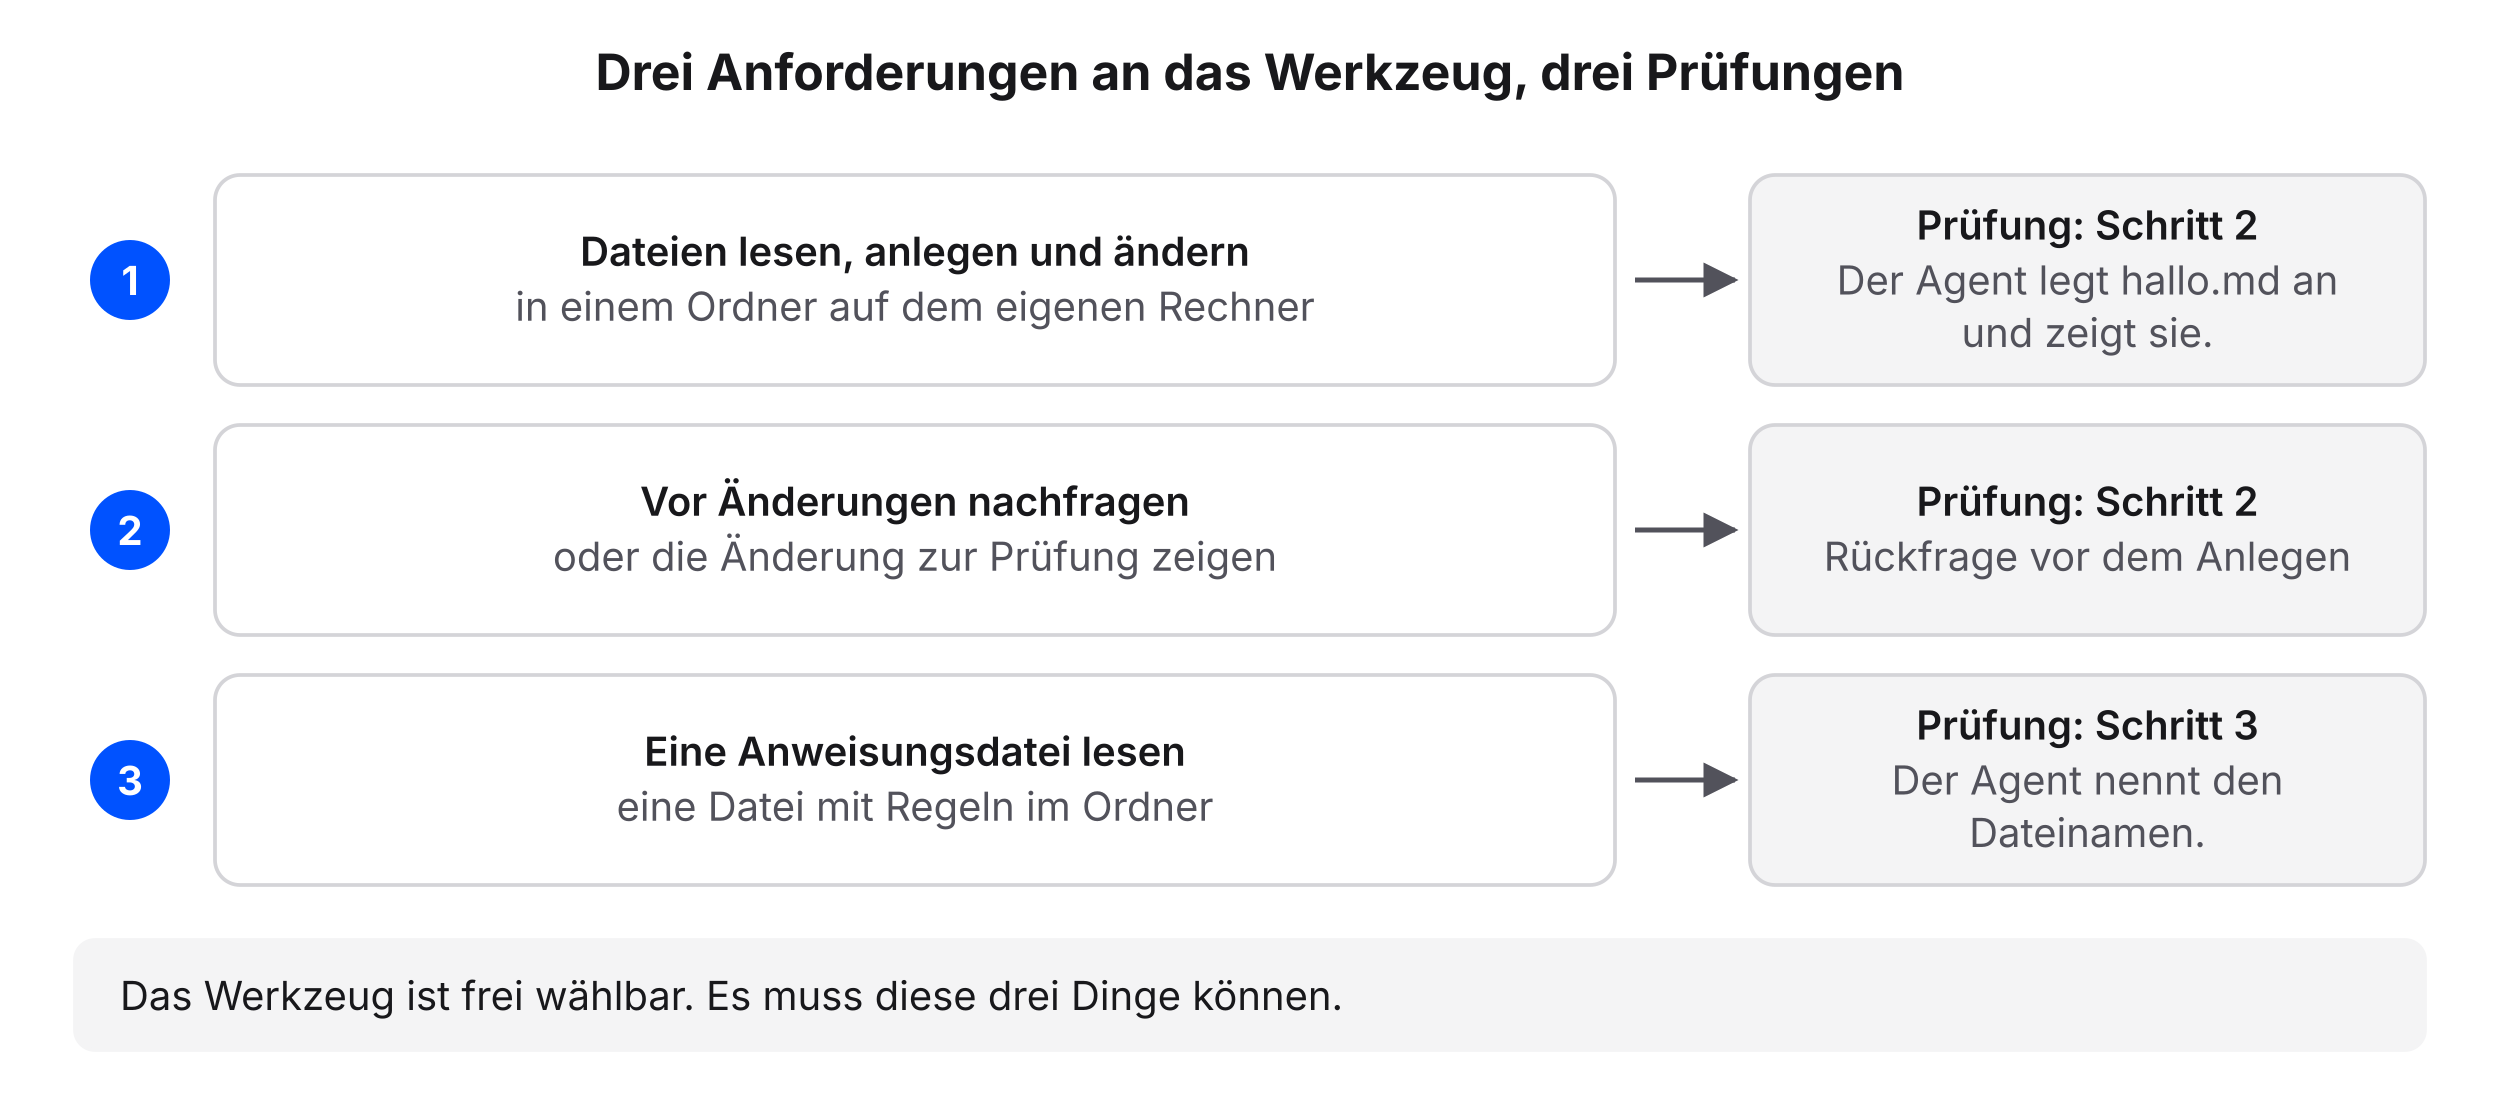
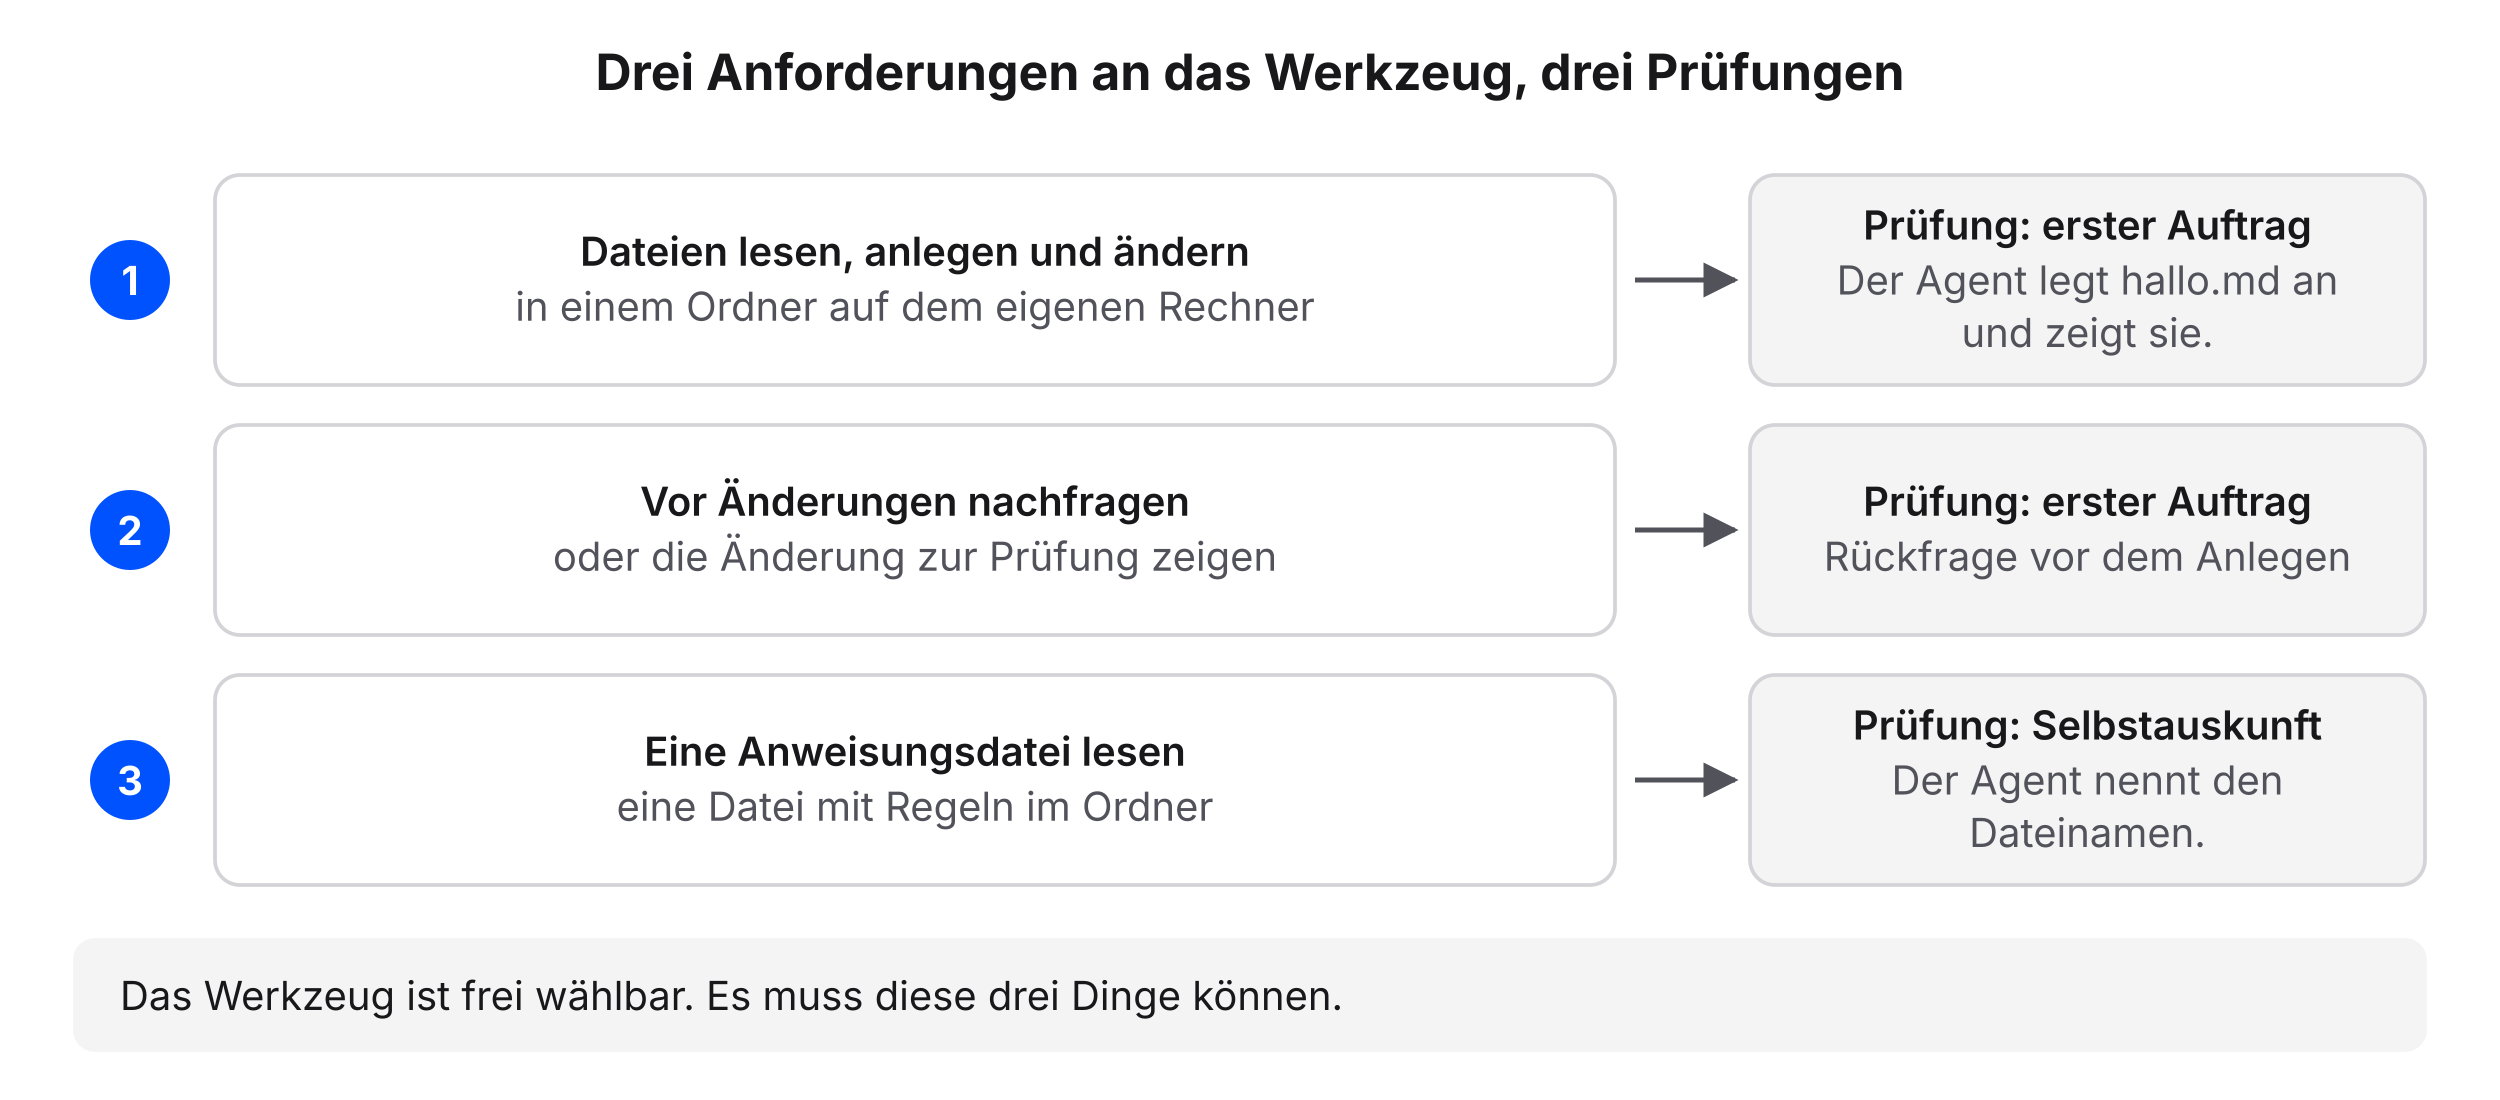
<svg xmlns="http://www.w3.org/2000/svg" viewBox="0 0 1000 440" width="1000" height="440">
  <defs>
    <marker id="a" viewBox="0 0 10 10" refX="9" refY="5" markerWidth="7" markerHeight="7" orient="auto">
      <path d="M0,0 L10,5 L0,10 z" fill="#52525b" />
    </marker>
    <marker id="ab" viewBox="0 0 10 10" refX="9" refY="5" markerWidth="7" markerHeight="7" orient="auto">
      <path d="M0,0 L10,5 L0,10 z" fill="#0052ff" />
    </marker>
  </defs>
  <rect width="1000" height="440" fill="#ffffff" />
  <text x="500" y="36" font-family="Inter, Helvetica, Arial, sans-serif" font-size="20" font-weight="700" fill="#18181b" text-anchor="middle">Drei Anforderungen an das Werkzeug, drei Prüfungen</text>
  <circle cx="52" cy="112.0" r="16" fill="#0052ff" />
  <text x="52" y="118.0" font-family="Inter, Helvetica, Arial, sans-serif" font-size="16" font-weight="700" fill="#ffffff" text-anchor="middle">1</text>
  <rect x="86" y="70" width="560" height="84" rx="10" fill="#ffffff" stroke="#d4d4d8" stroke-width="1.5" />
  <text x="366.0" y="106.3" font-family="Inter, Helvetica, Arial, sans-serif" font-size="16" font-weight="600" fill="#18181b" text-anchor="middle">Dateien lesen, anlegen und ändern</text>
  <text x="366.0" y="128.3" font-family="Inter, Helvetica, Arial, sans-serif" font-size="16" font-weight="400" fill="#52525b" text-anchor="middle">in einem Ordner auf dem eigenen Rechner</text>
  <line x1="654" y1="112.0" x2="694" y2="112.0" stroke="#52525b" stroke-width="2" marker-end="url(#a)" />
  <rect x="700" y="70" width="270" height="84" rx="10" fill="#f4f4f5" stroke="#d4d4d8" stroke-width="1.5" />
-   <text x="835.0" y="95.8" font-family="Inter, Helvetica, Arial, sans-serif" font-size="16" font-weight="600" fill="#18181b" text-anchor="middle">Prüfung: Schritt 2</text>
+   <text x="835.0" y="95.8" font-family="Inter, Helvetica, Arial, sans-serif" font-size="16" font-weight="600" fill="#18181b" text-anchor="middle">Prüfung: erster Auftrag</text>
  <text x="835.0" y="117.8" font-family="Inter, Helvetica, Arial, sans-serif" font-size="16" font-weight="400" fill="#52525b" text-anchor="middle">Der Agent legt hallo.md an</text>
  <text x="835.0" y="138.8" font-family="Inter, Helvetica, Arial, sans-serif" font-size="16" font-weight="400" fill="#52525b" text-anchor="middle">und zeigt sie.</text>
  <circle cx="52" cy="212.0" r="16" fill="#0052ff" />
  <text x="52" y="218.0" font-family="Inter, Helvetica, Arial, sans-serif" font-size="16" font-weight="700" fill="#ffffff" text-anchor="middle">2</text>
  <rect x="86" y="170" width="560" height="84" rx="10" fill="#ffffff" stroke="#d4d4d8" stroke-width="1.5" />
  <text x="366.0" y="206.3" font-family="Inter, Helvetica, Arial, sans-serif" font-size="16" font-weight="600" fill="#18181b" text-anchor="middle">Vor Änderungen nachfragen</text>
  <text x="366.0" y="228.3" font-family="Inter, Helvetica, Arial, sans-serif" font-size="16" font-weight="400" fill="#52525b" text-anchor="middle">oder die Änderung zur Prüfung zeigen</text>
  <line x1="654" y1="212.0" x2="694" y2="212.0" stroke="#52525b" stroke-width="2" marker-end="url(#a)" />
  <rect x="700" y="170" width="270" height="84" rx="10" fill="#f4f4f5" stroke="#d4d4d8" stroke-width="1.5" />
-   <text x="835.0" y="206.3" font-family="Inter, Helvetica, Arial, sans-serif" font-size="16" font-weight="600" fill="#18181b" text-anchor="middle">Prüfung: Schritt 2</text>
+   <text x="835.0" y="206.3" font-family="Inter, Helvetica, Arial, sans-serif" font-size="16" font-weight="600" fill="#18181b" text-anchor="middle">Prüfung: erster Auftrag</text>
  <text x="835.0" y="228.3" font-family="Inter, Helvetica, Arial, sans-serif" font-size="16" font-weight="400" fill="#52525b" text-anchor="middle">Rückfrage vor dem Anlegen</text>
  <circle cx="52" cy="312.0" r="16" fill="#0052ff" />
  <text x="52" y="318.0" font-family="Inter, Helvetica, Arial, sans-serif" font-size="16" font-weight="700" fill="#ffffff" text-anchor="middle">3</text>
  <rect x="86" y="270" width="560" height="84" rx="10" fill="#ffffff" stroke="#d4d4d8" stroke-width="1.5" />
  <text x="366.0" y="306.3" font-family="Inter, Helvetica, Arial, sans-serif" font-size="16" font-weight="600" fill="#18181b" text-anchor="middle">Eine Anweisungsdatei lesen</text>
  <text x="366.0" y="328.3" font-family="Inter, Helvetica, Arial, sans-serif" font-size="16" font-weight="400" fill="#52525b" text-anchor="middle">eine Datei mit Regeln im Ordner</text>
  <line x1="654" y1="312.0" x2="694" y2="312.0" stroke="#52525b" stroke-width="2" marker-end="url(#a)" />
  <rect x="700" y="270" width="270" height="84" rx="10" fill="#f4f4f5" stroke="#d4d4d8" stroke-width="1.5" />
-   <text x="835.0" y="295.8" font-family="Inter, Helvetica, Arial, sans-serif" font-size="16" font-weight="600" fill="#18181b" text-anchor="middle">Prüfung: Schritt 3</text>
+   <text x="835.0" y="295.8" font-family="Inter, Helvetica, Arial, sans-serif" font-size="16" font-weight="600" fill="#18181b" text-anchor="middle">Prüfung: Selbstauskunft</text>
  <text x="835.0" y="317.8" font-family="Inter, Helvetica, Arial, sans-serif" font-size="16" font-weight="400" fill="#52525b" text-anchor="middle">Der Agent nennt den</text>
  <text x="835.0" y="338.8" font-family="Inter, Helvetica, Arial, sans-serif" font-size="16" font-weight="400" fill="#52525b" text-anchor="middle">Dateinamen.</text>
  <rect x="30" y="376" width="940" height="44" rx="8" fill="#f4f4f5" stroke="#f4f4f5" stroke-width="1.5" />
  <text x="48" y="404" font-family="Inter, Helvetica, Arial, sans-serif" font-size="16" font-weight="400" fill="#18181b" text-anchor="start">Das Werkzeug ist frei wählbar. Es muss diese drei Dinge können.</text>
</svg>
